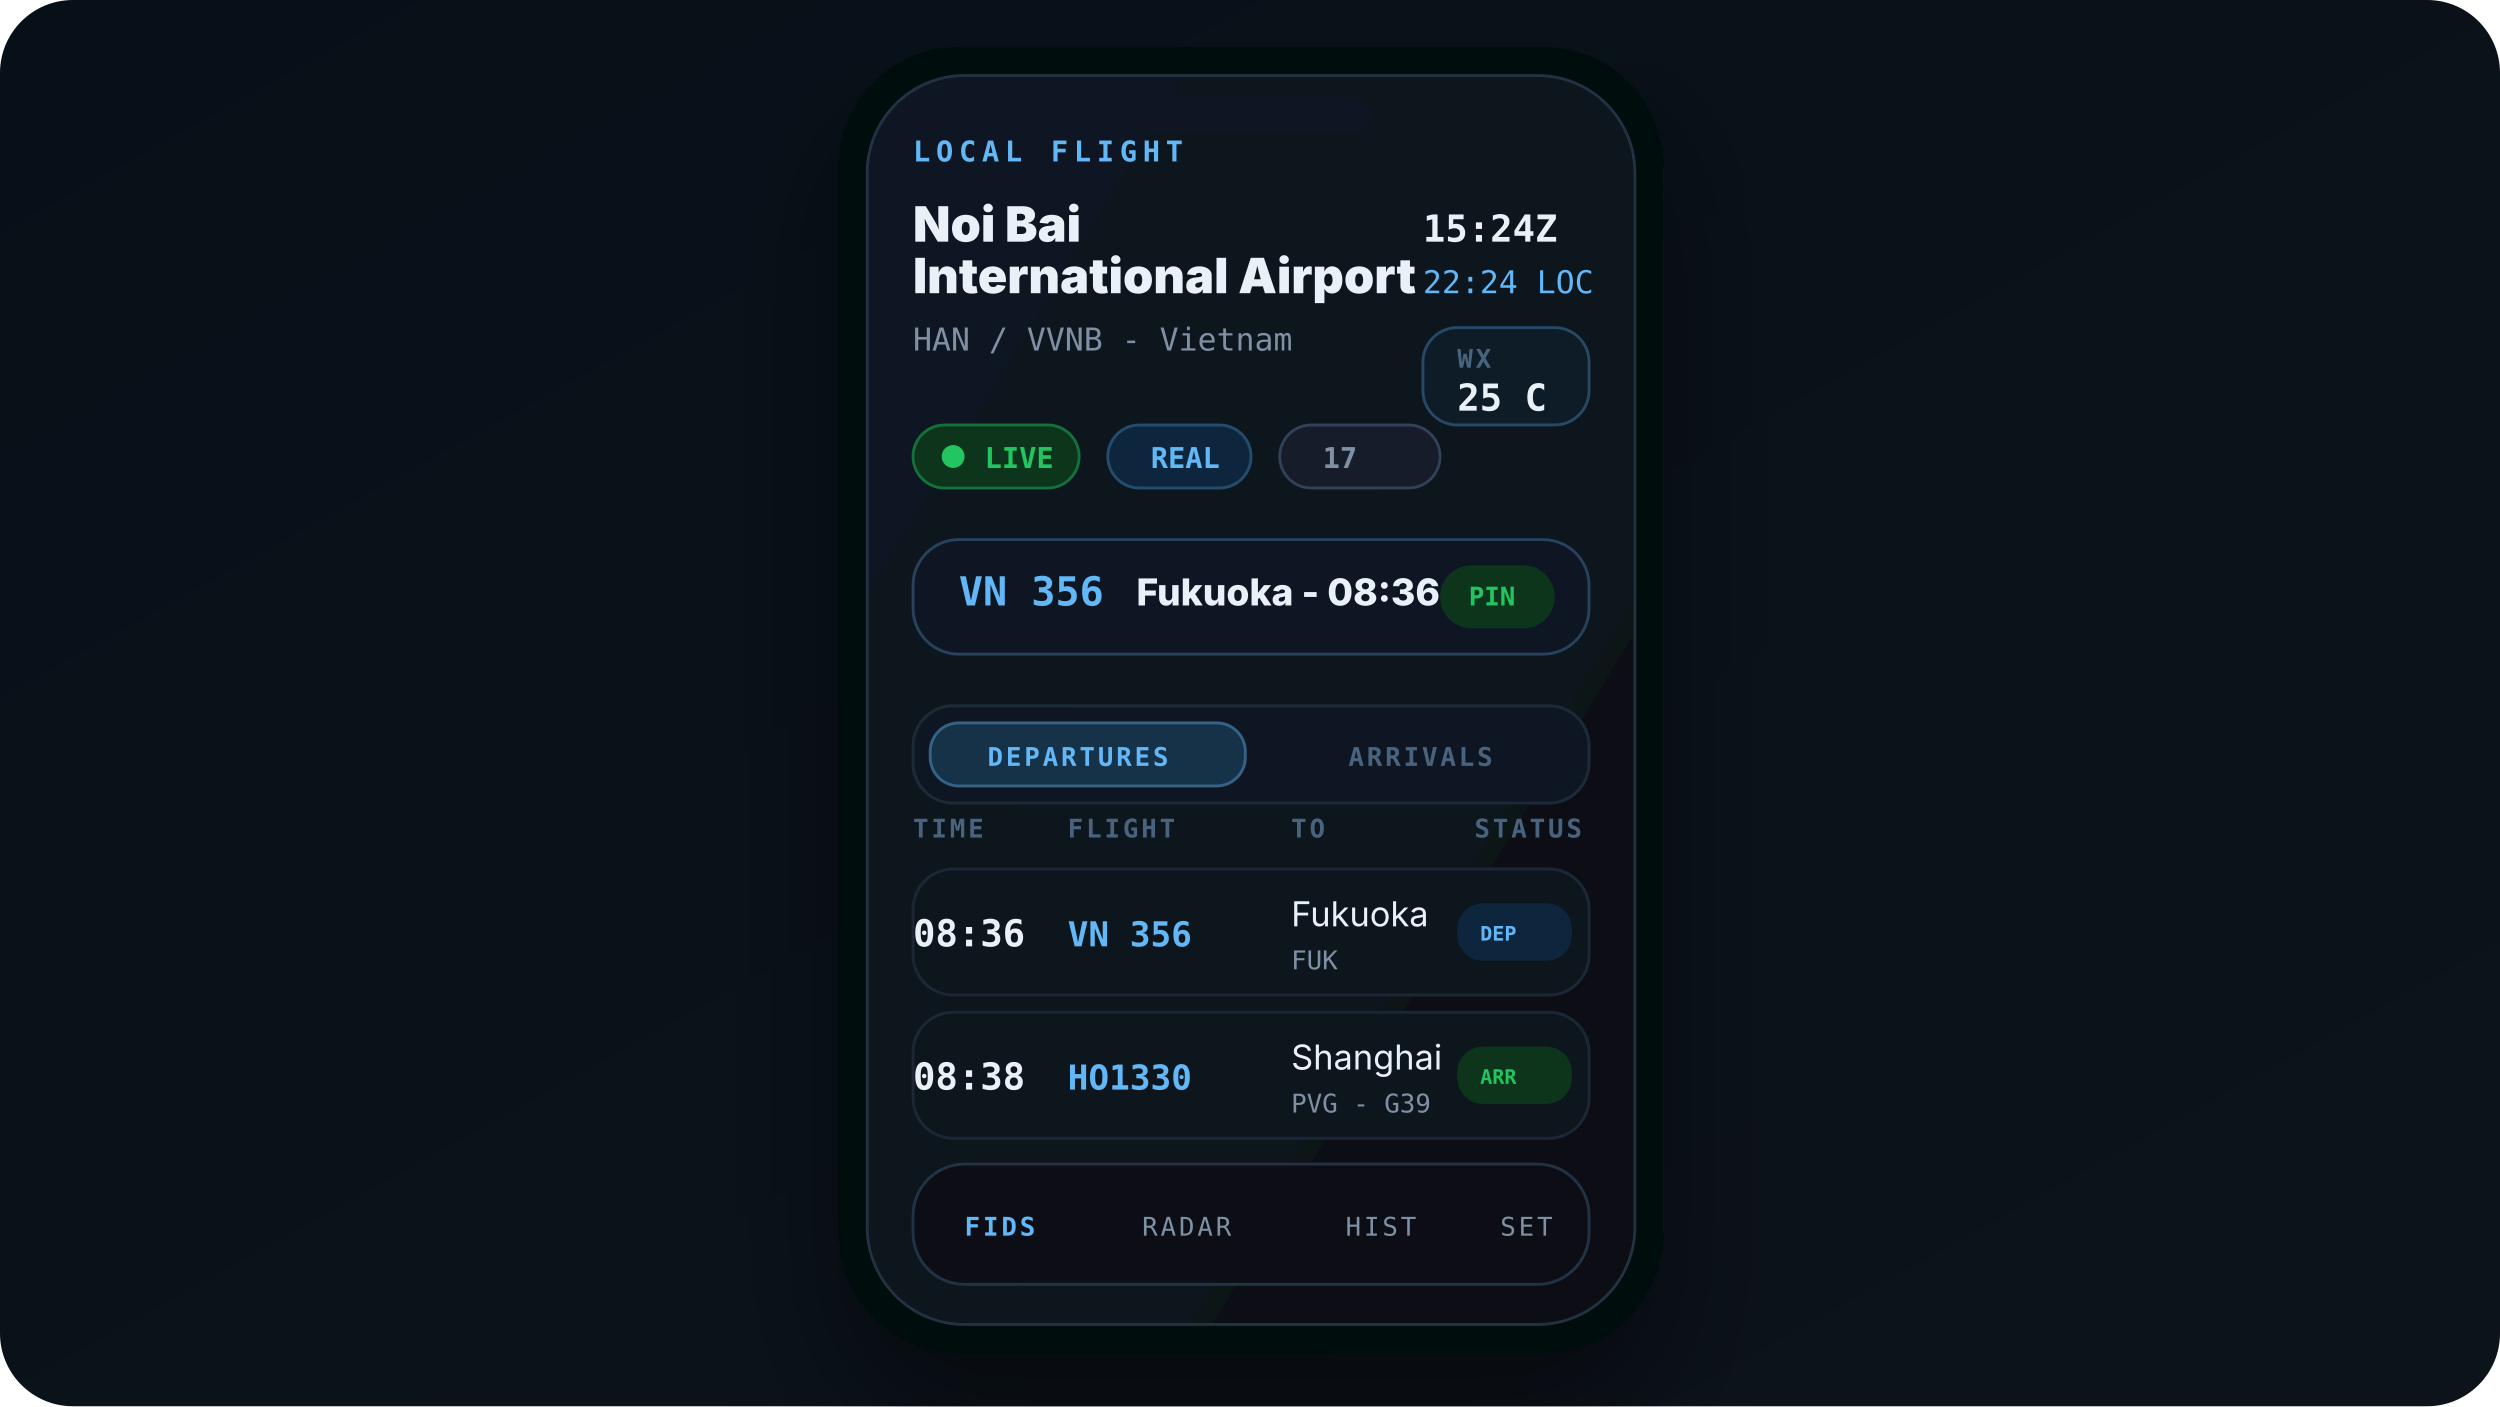
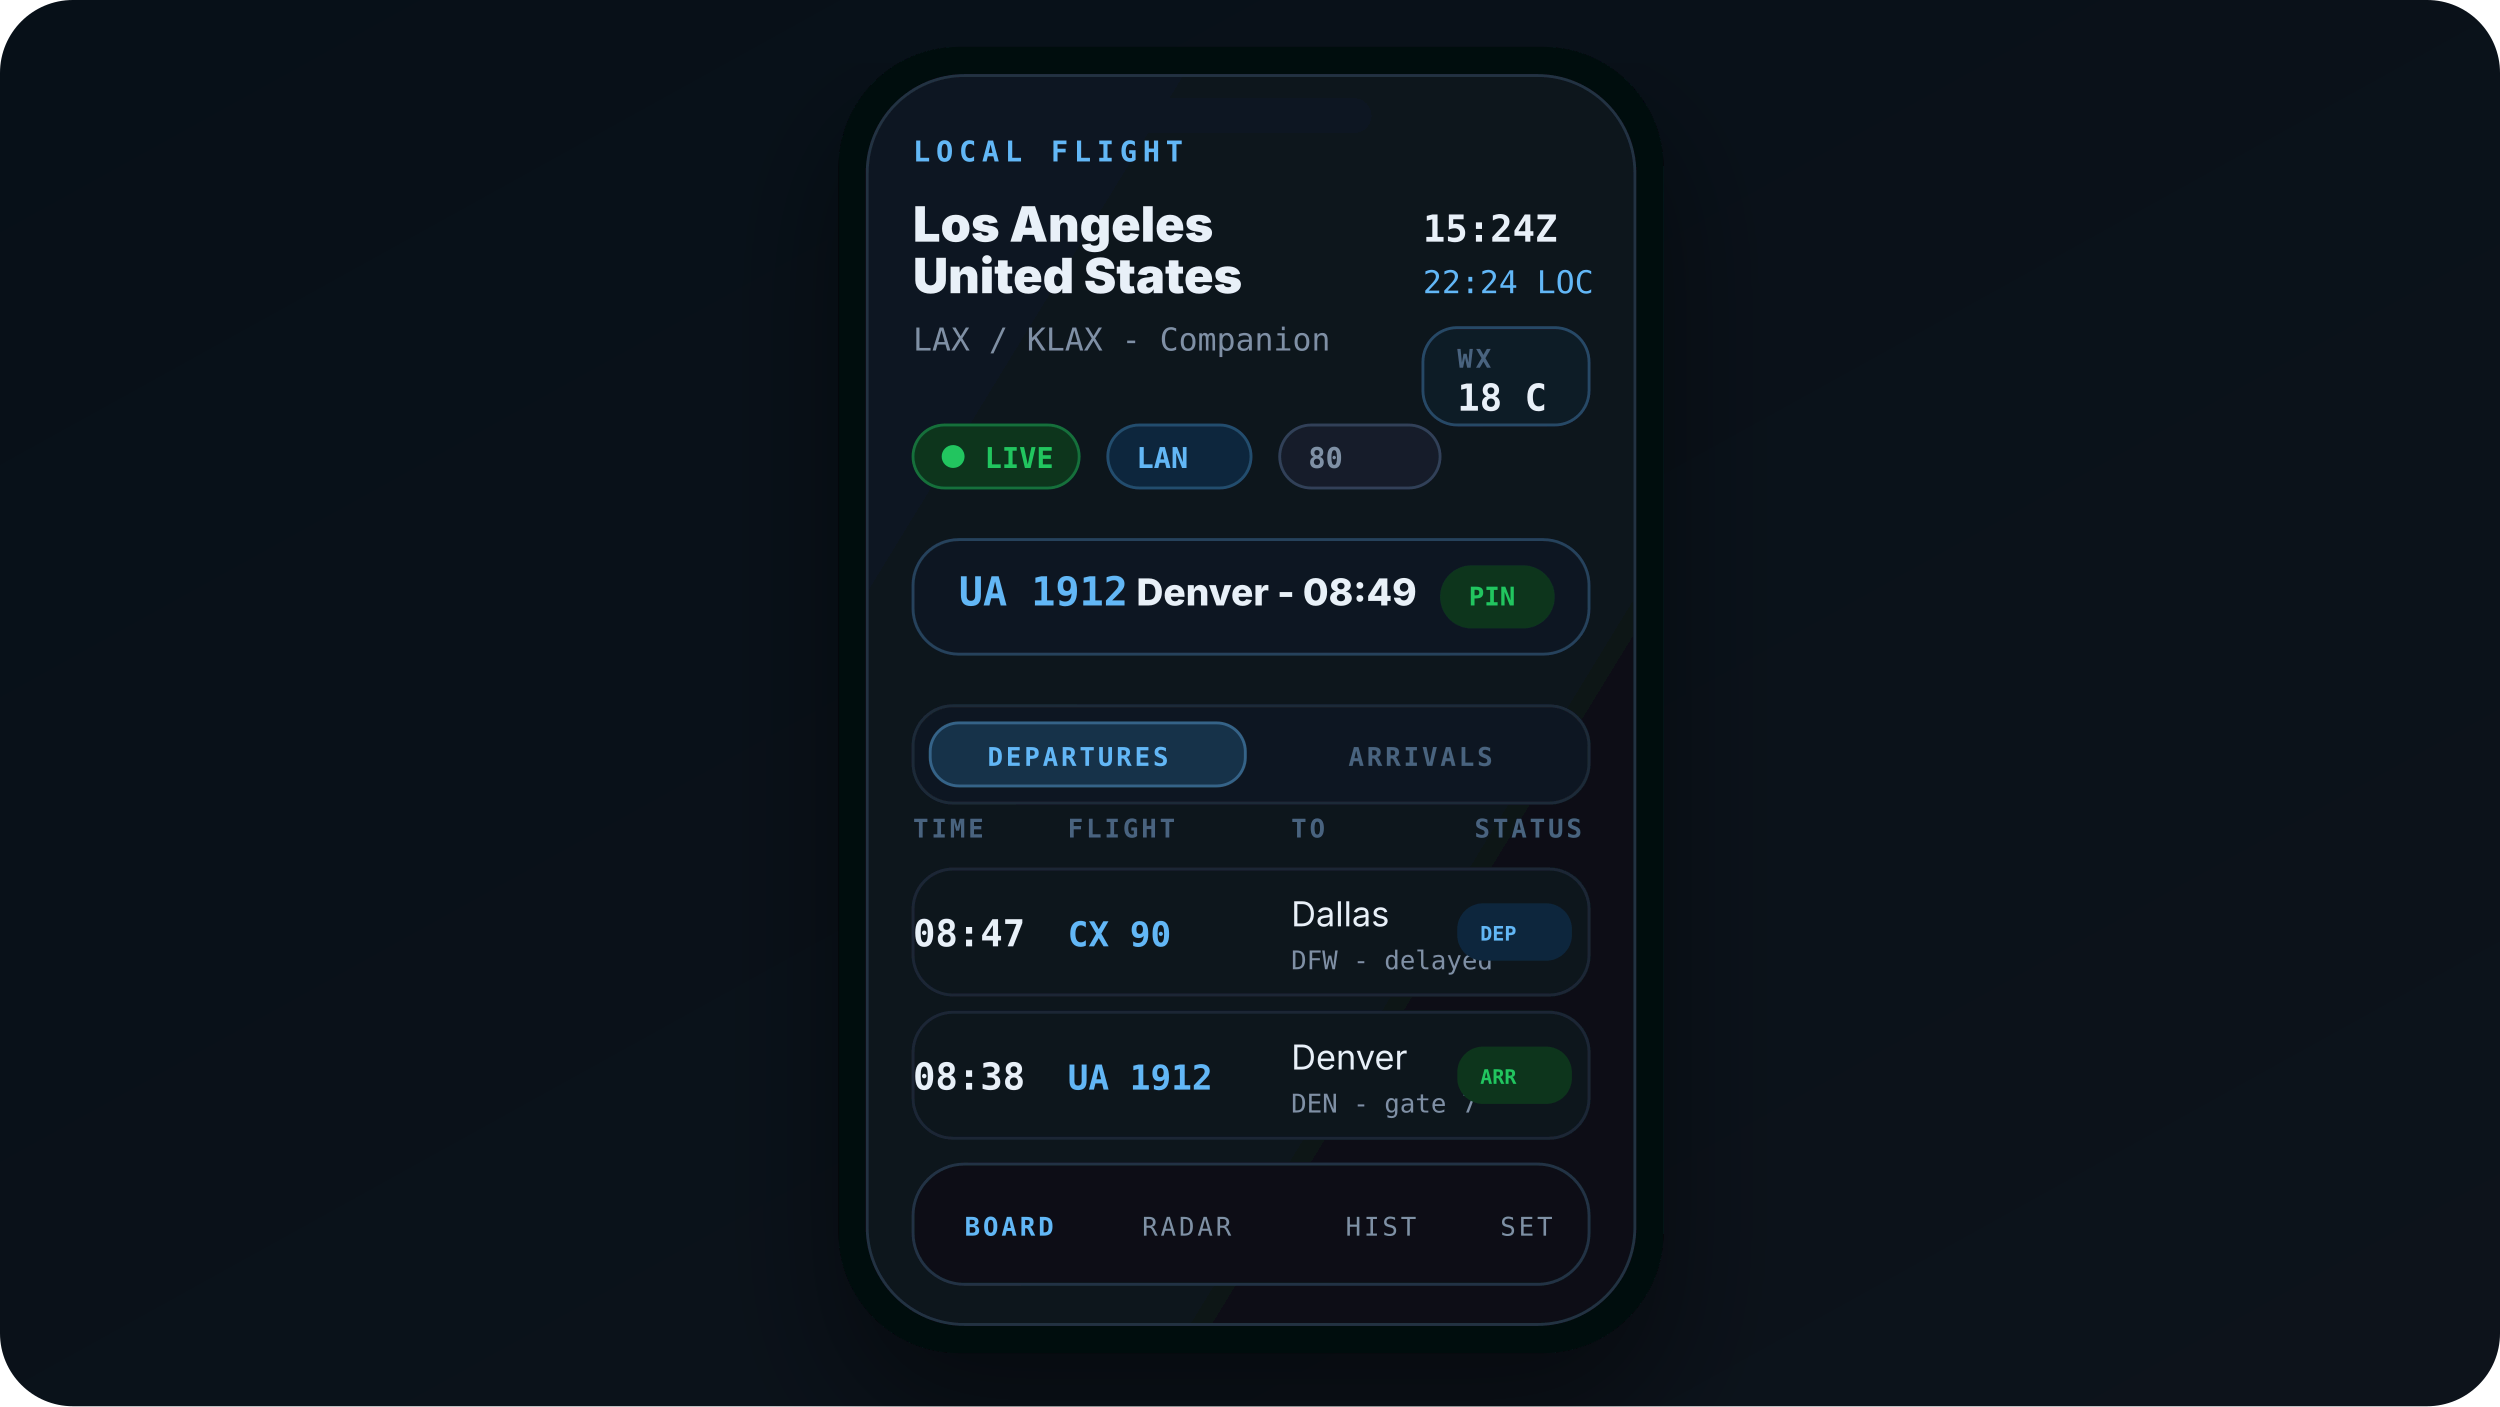
<svg xmlns="http://www.w3.org/2000/svg" width="960" height="540" viewBox="0 0 960 540" role="img" aria-labelledby="title desc">
  <defs>
    <linearGradient id="bg" x1="0" y1="0" x2="1" y2="1">
      <stop offset="0" stop-color="#071018" />
      <stop offset="1" stop-color="#0d131b" />
    </linearGradient>
    <linearGradient id="phone" x1="0" y1="0" x2="1" y2="1">
      <stop offset="0" stop-color="#101822" />
      <stop offset="1" stop-color="#0a0f16" />
    </linearGradient>
    <filter id="shadow" x="-30%" y="-30%" width="160%" height="160%">
      <feDropShadow dx="0" dy="22" stdDeviation="22" flood-color="#000000" flood-opacity="0.42" />
    </filter>
    <style>
      .mono { font-family: ui-monospace, SFMono-Regular, Menlo, Consolas, monospace; }
      .sans { font-family: Inter, Segoe UI, Helvetica, Arial, sans-serif; }
      .text { fill: #e8f0f8; }
      .muted { fill: #7f90a5; }
      .blue { fill: #62b7f6; }
      .dim { fill: #48647f; }
      .tiny { font-size: 9px; letter-spacing: 1px; }
    </style>
  </defs>
  <rect width="960" height="540" rx="28" fill="url(#bg)" />
  <g transform="translate(322 18) scale(1.1)" filter="url(#shadow)">
    <rect x="0" y="0" width="288" height="456" rx="42" fill="#03070c" />
    <rect x="10" y="10" width="268" height="436" rx="34" fill="url(#phone)" stroke="#223242" />
    <rect x="102" y="18" width="84" height="12" rx="6" fill="#111923" />
    <g transform="translate(26 40)">
      <text x="0" y="0" class="mono blue" font-size="10" font-weight="900" letter-spacing="2">LOCAL FLIGHT</text>
-       <text x="0" y="28" class="sans text" font-size="17" font-weight="900">Noi Bai</text>
-       <text x="0" y="46" class="sans text" font-size="17" font-weight="900">International Airport</text>
-       <text x="0" y="66" class="mono muted" font-size="11">HAN / VVNB - Vietnam</text>
+       <text x="0" y="28" class="sans text" font-size="17" font-weight="900">Los Angeles</text>
+       <text x="0" y="46" class="sans text" font-size="17" font-weight="900">United States</text>
+       <text x="0" y="66" class="mono muted" font-size="11">LAX / KLAX - Companion</text>
      <text x="178" y="28" class="mono text" font-size="13" font-weight="900">15:24Z</text>
      <text x="178" y="46" class="mono blue" font-size="11">22:24 LOC</text>
      <rect x="178" y="58" width="58" height="34" rx="12" fill="#101b26" stroke="#284866" />
      <text x="190" y="72" class="mono dim tiny" font-weight="900">WX</text>
-       <text x="190" y="87" class="mono text" font-size="13" font-weight="900">25 C</text>
+       <text x="190" y="87" class="mono text" font-size="13" font-weight="900">18 C</text>
      <g transform="translate(0 92)">
        <rect x="0" y="0" width="58" height="22" rx="11" fill="#07351f" stroke="#146f3a" />
        <circle cx="14" cy="11" r="4" fill="#22c55e" />
        <text x="25" y="15" class="mono" fill="#22c55e" font-size="10" font-weight="900">LIVE</text>
        <rect x="68" y="0" width="50" height="22" rx="11" fill="#10283d" stroke="#244d6e" />
-         <text x="83" y="15" class="mono blue" font-size="10" font-weight="900">REAL</text>
+         <text x="78" y="15" class="mono blue" font-size="10" font-weight="900">LAN</text>
        <rect x="128" y="0" width="56" height="22" rx="11" fill="#151e2a" stroke="#304158" />
-         <text x="143" y="15" class="mono muted" font-size="10" font-weight="900">17</text>
+         <text x="138" y="15" class="mono muted" font-size="10" font-weight="900">80</text>
      </g>
      <rect x="0" y="132" width="236" height="40" rx="16" fill="#101923" stroke="#25425c" />
-       <text x="16" y="155" class="mono blue" font-size="14" font-weight="900">VN 356</text>
-       <text x="78" y="155" class="sans text" font-size="13" font-weight="800">Fukuoka - 08:36</text>
+       <text x="16" y="155" class="mono blue" font-size="14" font-weight="900">UA 1912</text>
+       <text x="78" y="155" class="sans text" font-size="13" font-weight="800">Denver - 08:49</text>
      <rect x="184" y="141" width="40" height="22" rx="11" fill="#07351f" />
      <text x="194" y="155" class="mono" fill="#22c55e" font-size="9" font-weight="900">PIN</text>
      <g transform="translate(0 190)">
        <rect x="0" y="0" width="236" height="34" rx="14" fill="#111922" stroke="#1d2a39" />
        <rect x="6" y="6" width="110" height="22" rx="10" fill="#173148" stroke="#356388" />
        <text x="26" y="21" class="mono blue tiny" font-weight="900">DEPARTURES</text>
        <text x="152" y="21" class="mono dim tiny" font-weight="900">ARRIVALS</text>
      </g>
      <g transform="translate(0 236)">
        <text x="0" y="0" class="mono dim tiny" font-weight="900">TIME</text>
        <text x="54" y="0" class="mono dim tiny" font-weight="900">FLIGHT</text>
        <text x="132" y="0" class="mono dim tiny" font-weight="900">TO</text>
        <text x="196" y="0" class="mono dim tiny" font-weight="900">STATUS</text>
      </g>
      <g transform="translate(0 247)">
        <rect width="236" height="44" rx="14" fill="#0f171f" stroke="#1b2836" />
-         <text x="0" y="27" class="mono text" font-size="13" font-weight="900">08:36</text>
-         <text x="54" y="27" class="mono blue" font-size="12" font-weight="900">VN 356</text>
-         <text x="132" y="20" class="sans text" font-size="12">Fukuoka</text>
-         <text x="132" y="35" class="mono muted" font-size="9">FUK</text>
+         <text x="0" y="27" class="mono text" font-size="13" font-weight="900">08:47</text>
+         <text x="54" y="27" class="mono blue" font-size="12" font-weight="900">CX 90</text>
+         <text x="132" y="20" class="sans text" font-size="12">Dallas</text>
+         <text x="132" y="35" class="mono muted" font-size="9">DFW - delayed</text>
        <rect x="190" y="12" width="40" height="20" rx="9" fill="#10283d" />
        <text x="198" y="25" class="mono blue" font-size="7" font-weight="900">DEP</text>
      </g>
      <g transform="translate(0 297)">
        <rect width="236" height="44" rx="14" fill="#0f171f" stroke="#1b2836" />
        <text x="0" y="27" class="mono text" font-size="13" font-weight="900">08:38</text>
-         <text x="54" y="27" class="mono blue" font-size="12" font-weight="900">HO1330</text>
-         <text x="132" y="20" class="sans text" font-size="12">Shanghai</text>
-         <text x="132" y="35" class="mono muted" font-size="9">PVG - G39</text>
+         <text x="54" y="27" class="mono blue" font-size="12" font-weight="900">UA 1912</text>
+         <text x="132" y="20" class="sans text" font-size="12">Denver</text>
+         <text x="132" y="35" class="mono muted" font-size="9">DEN - gate 7</text>
        <rect x="190" y="12" width="40" height="20" rx="9" fill="#07351f" />
        <text x="198" y="25" class="mono" fill="#22c55e" font-size="7" font-weight="900">ARR</text>
      </g>
      <g transform="translate(0 350)">
        <rect width="236" height="42" rx="18" fill="#0b1017" stroke="#243344" />
-         <text x="18" y="25" class="mono blue tiny" font-weight="900">FIDS</text>
+         <text x="18" y="25" class="mono blue tiny" font-weight="900">BOARD</text>
        <text x="80" y="25" class="mono muted tiny">RADAR</text>
        <text x="151" y="25" class="mono muted tiny">HIST</text>
        <text x="205" y="25" class="mono muted tiny">SET</text>
      </g>
    </g>
  </g>
</svg>
